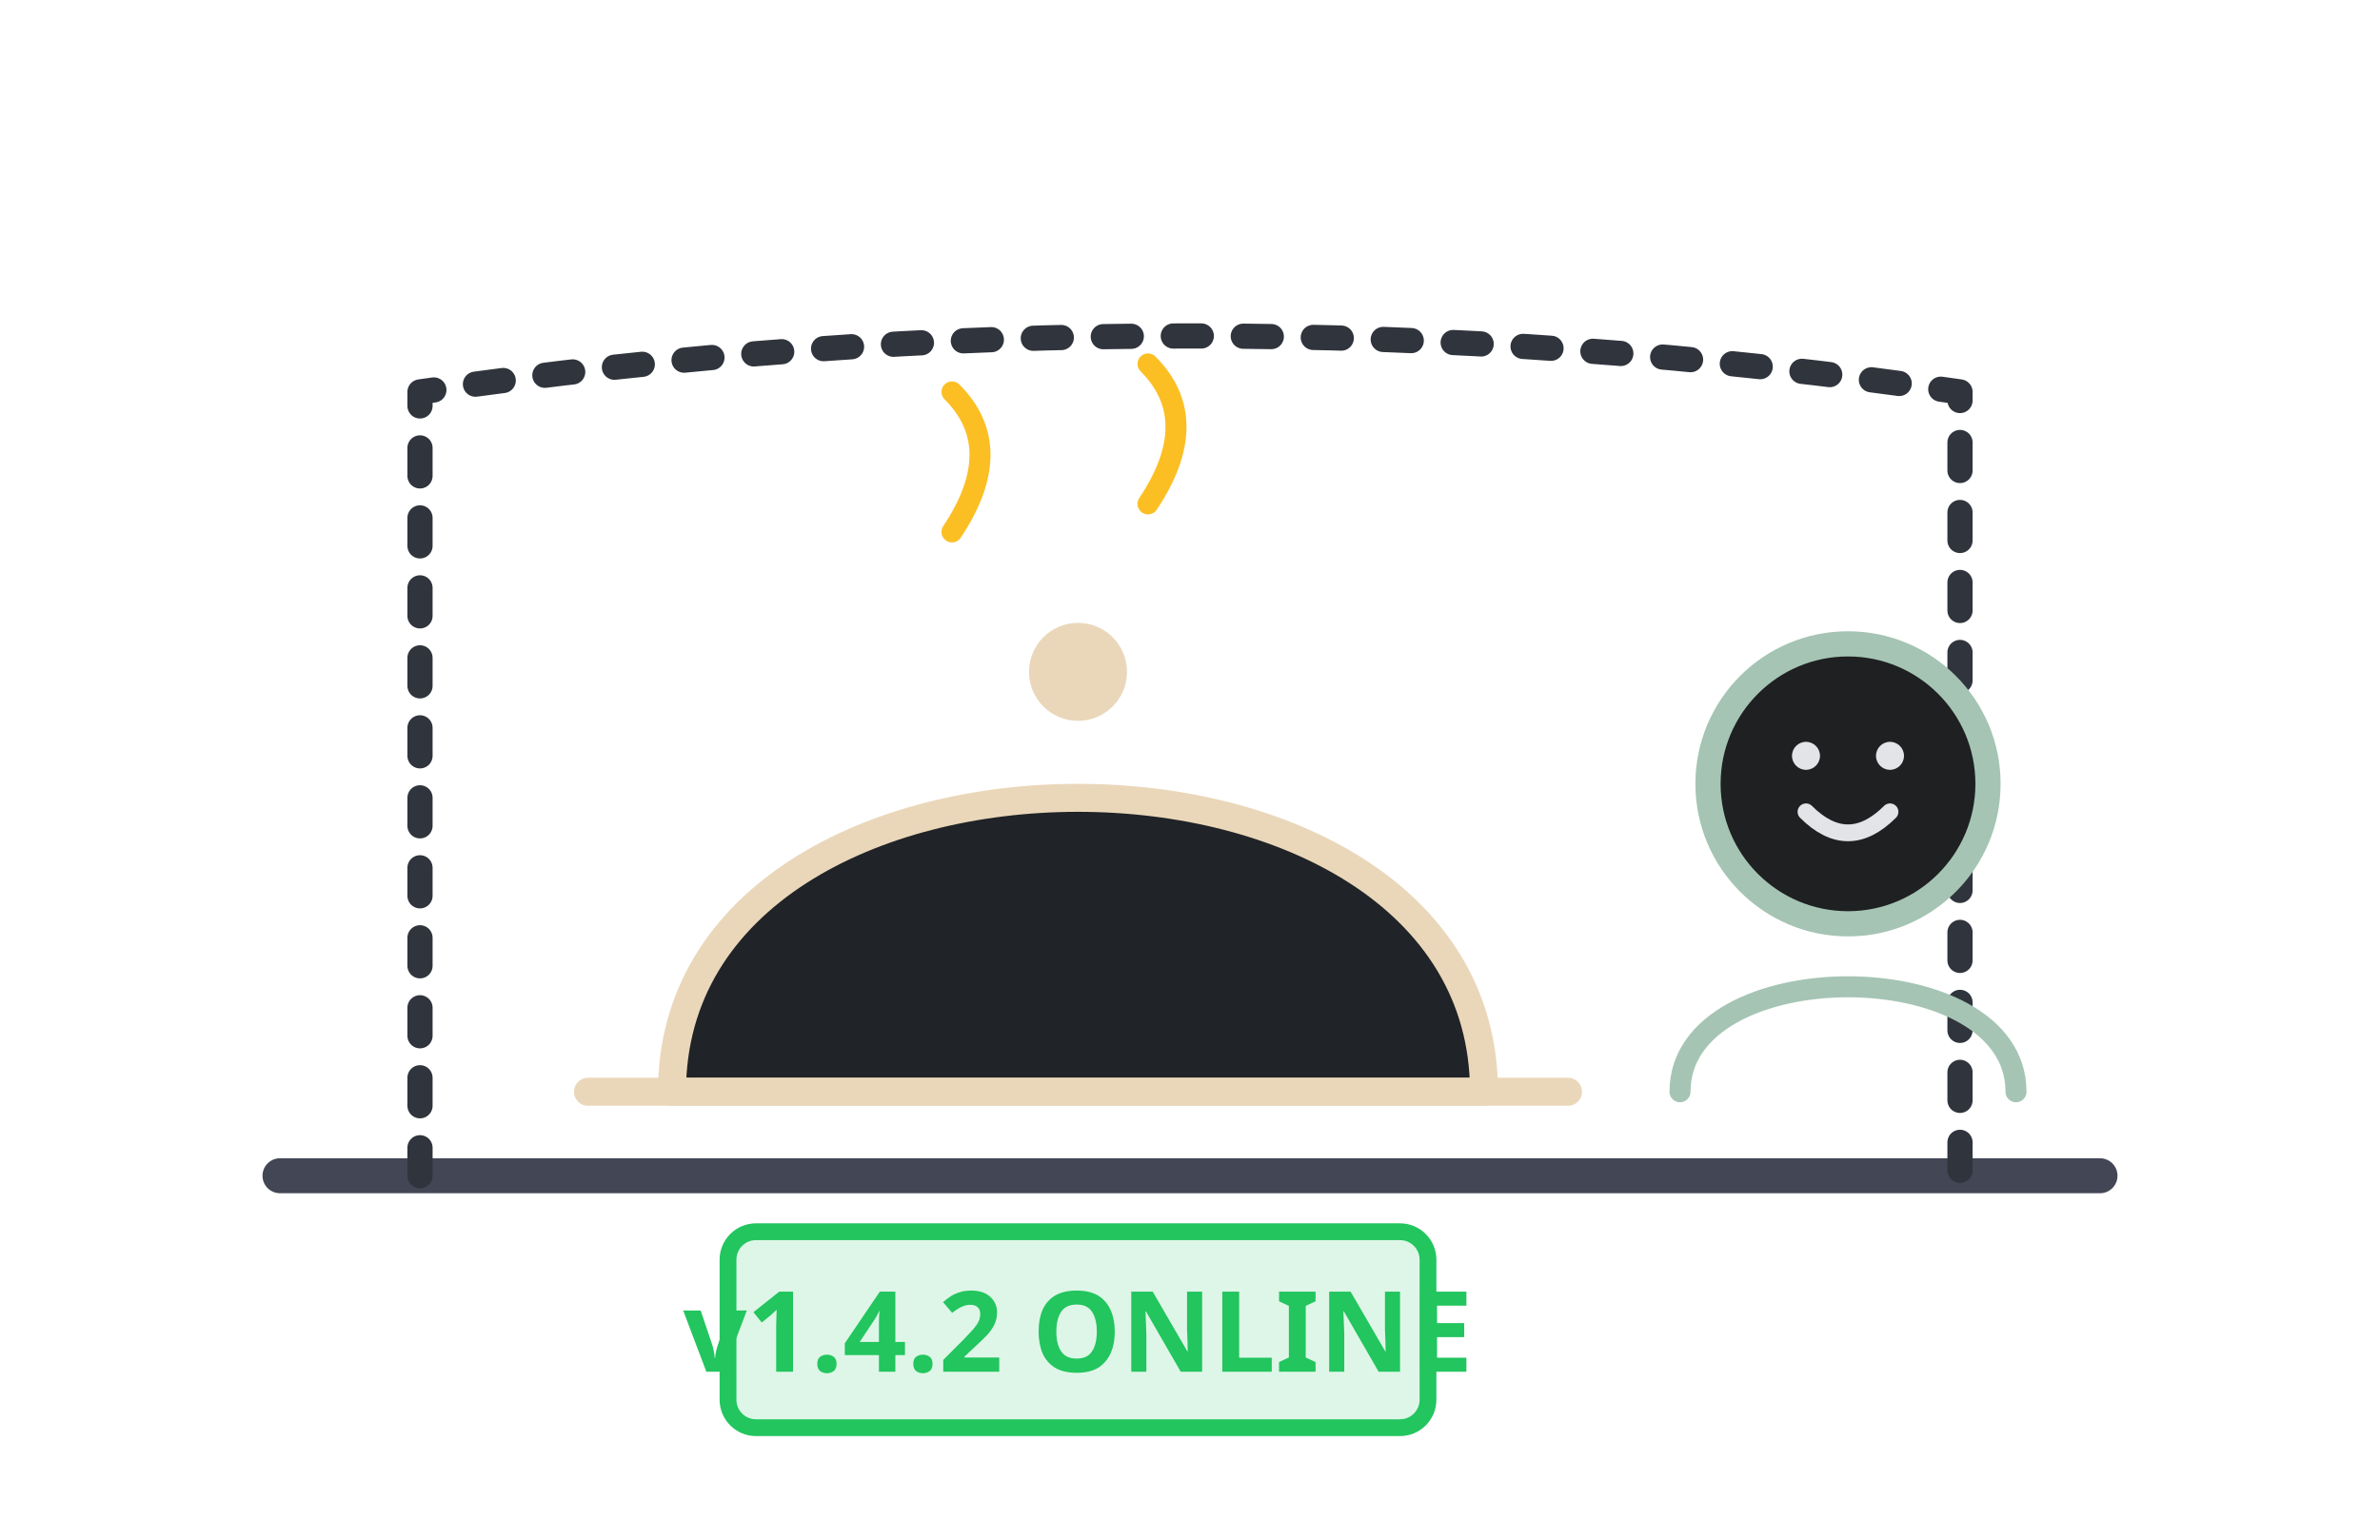
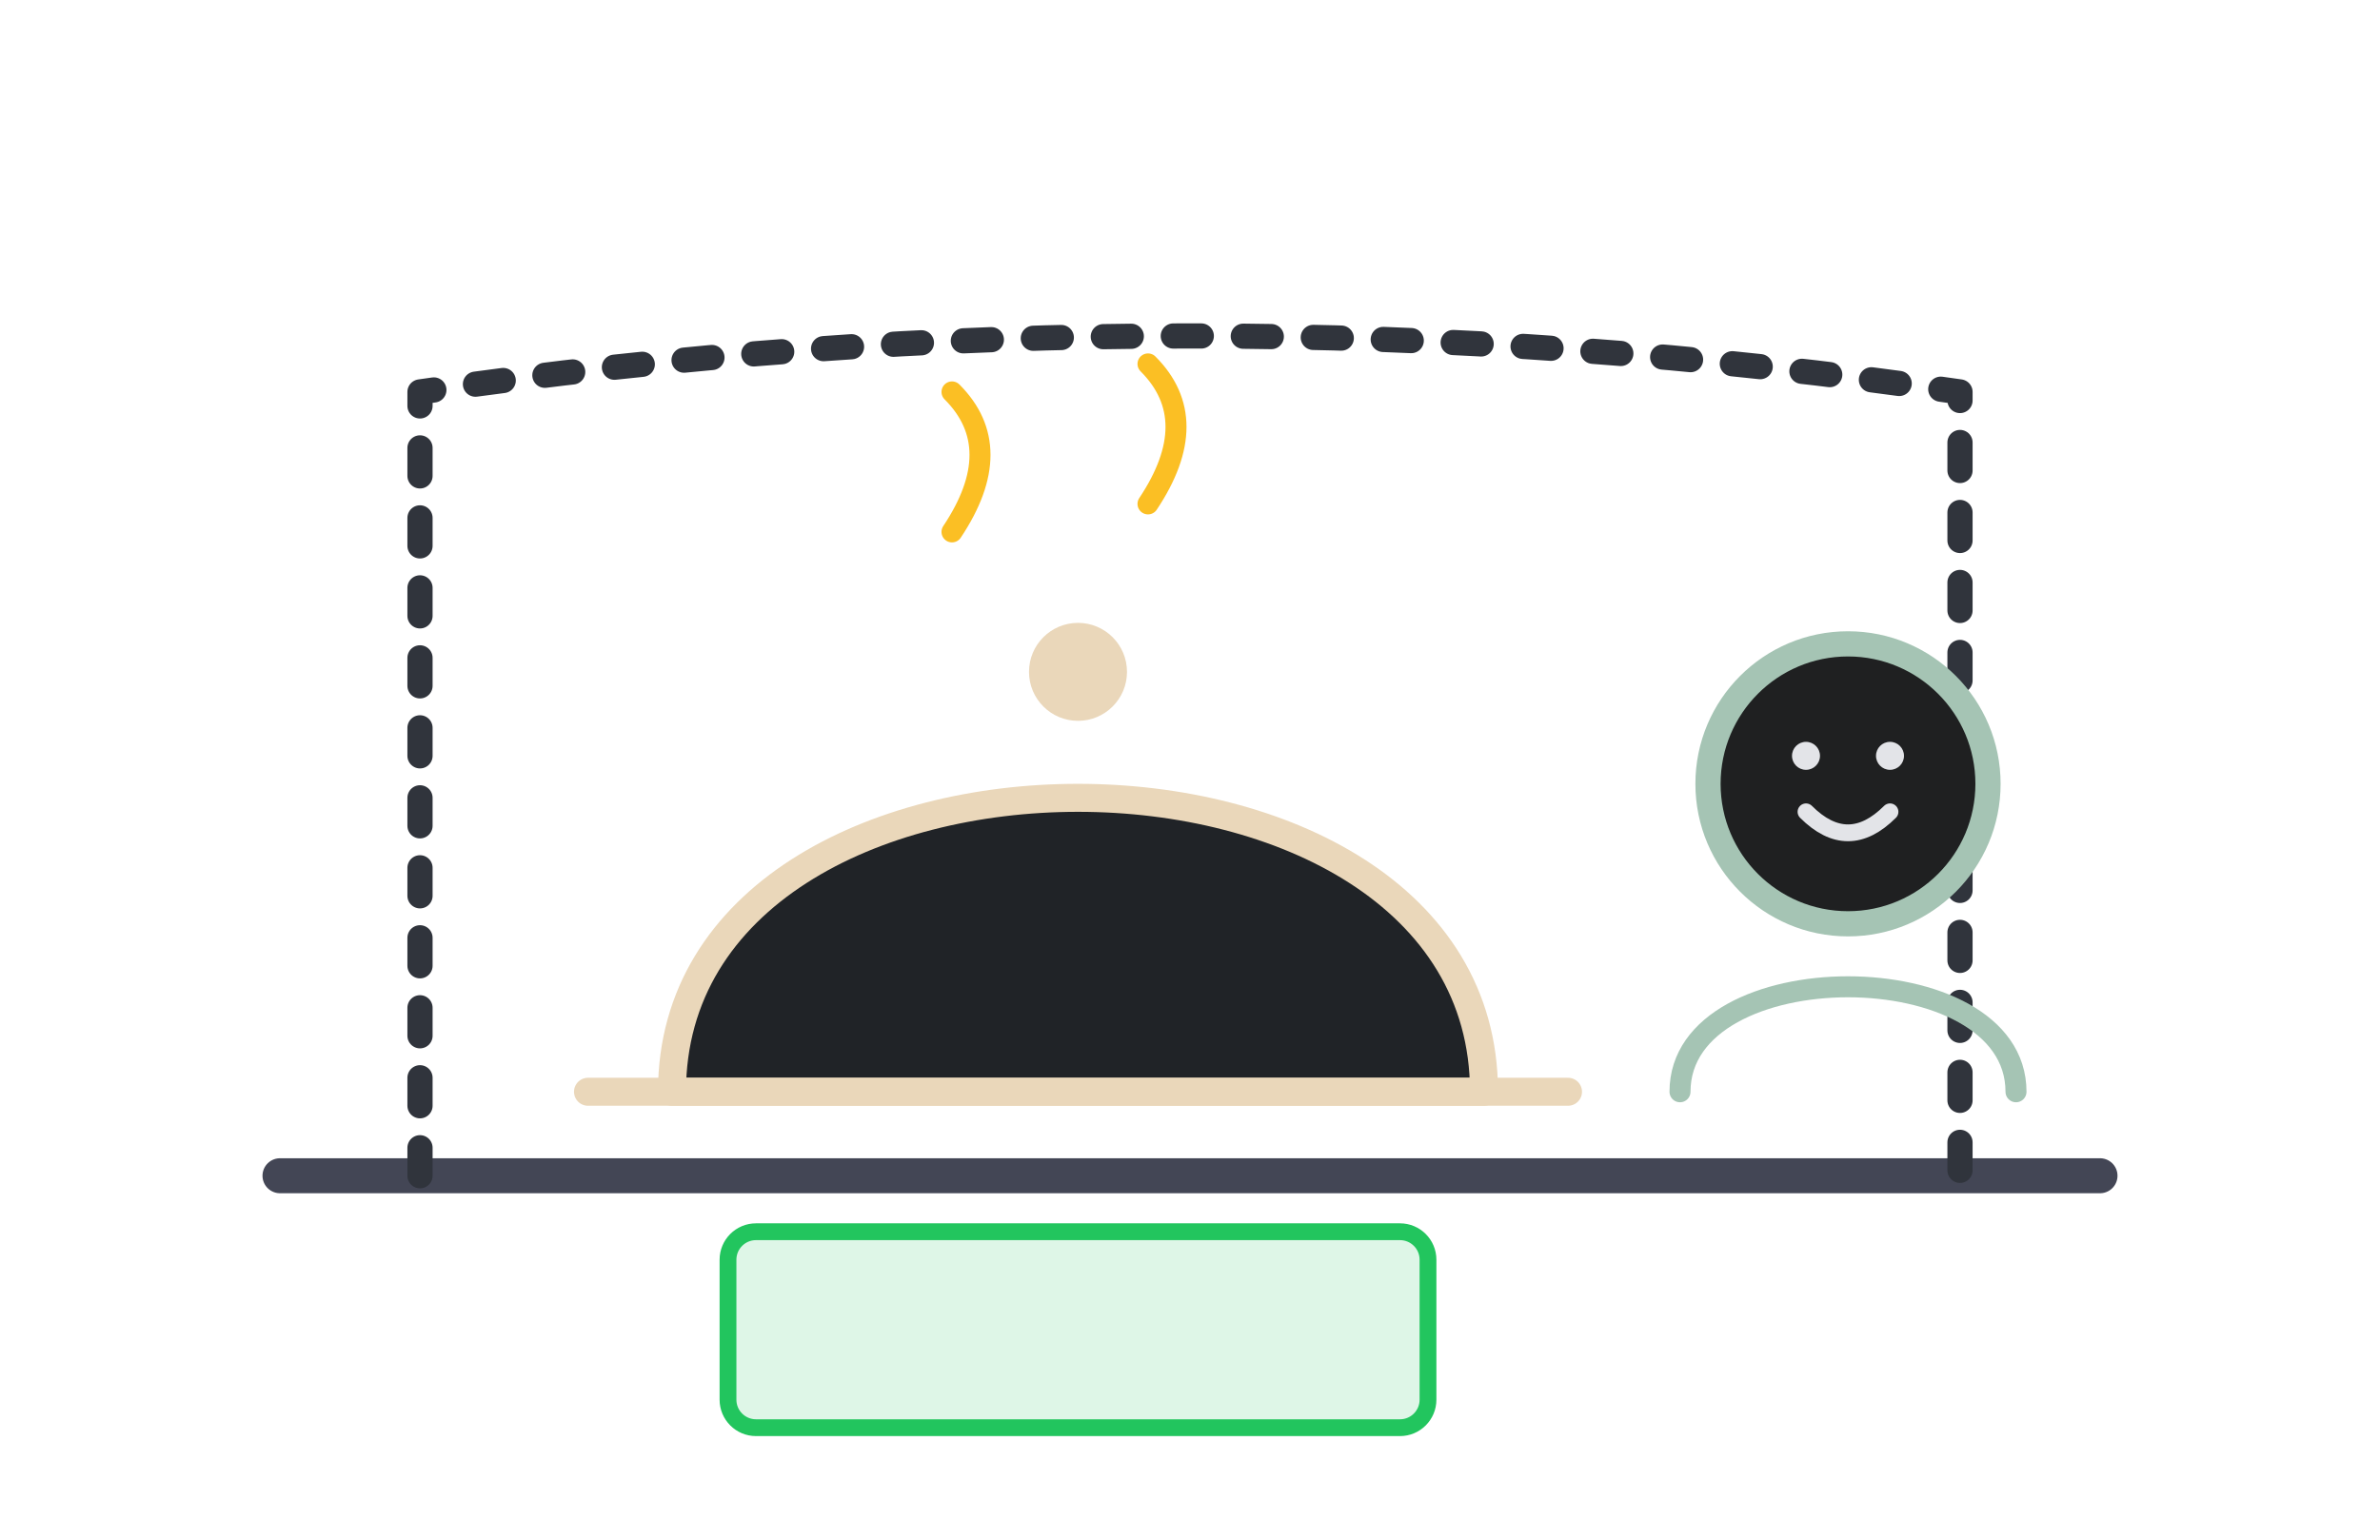
<svg class="stage-illustration" fill="none" stroke-linecap="round" stroke-linejoin="round" viewBox="0 0 170 110">
  <line stroke="#434655" stroke-width="2.5" x1="20" x2="150" y1="84" y2="84" />
  <path d="M 30 84 L 30 28 Q 85 20 140 28 L 140 84" stroke="#30343C" stroke-dasharray="2 3" stroke-width="1.8" />
  <path d="M 48 78 C 48 50, 106 50, 106 78 Z" fill="#202327" stroke="#EAD7BA" stroke-width="2" />
  <circle cx="77" cy="48" fill="#EAD7BA" r="3.5" />
  <line stroke="#EAD7BA" stroke-width="2" x1="42" x2="112" y1="78" y2="78" />
  <path d="M 68 38 Q 72 32 68 28" stroke="#FBBF24" stroke-width="1.5" />
  <path d="M 82 36 Q 86 30 82 26" stroke="#FBBF24" stroke-width="1.5" />
  <circle cx="132" cy="56" fill="#1F2021" r="10" stroke="#A5C4B4" stroke-width="1.8" />
  <circle cx="129" cy="54" fill="#E3E4E8" r="1" />
  <circle cx="135" cy="54" fill="#E3E4E8" r="1" />
  <path d="M 129 58 Q 132 61 135 58" stroke="#E3E4E8" stroke-width="1.2" />
  <path d="M 120 78 C 120 68, 144 68, 144 78" stroke="#A5C4B4" stroke-width="1.5" />
  <rect fill="#22C55E" fill-opacity="0.15" height="14" rx="2" stroke="#22C55E" stroke-width="1.2" width="50" x="52" y="88" />
-   <text fill="#22C55E" font-family="JetBrains Mono" font-size="8" font-weight="700" text-anchor="middle" x="77" y="98">v1.4.2 ONLINE</text>
</svg>
